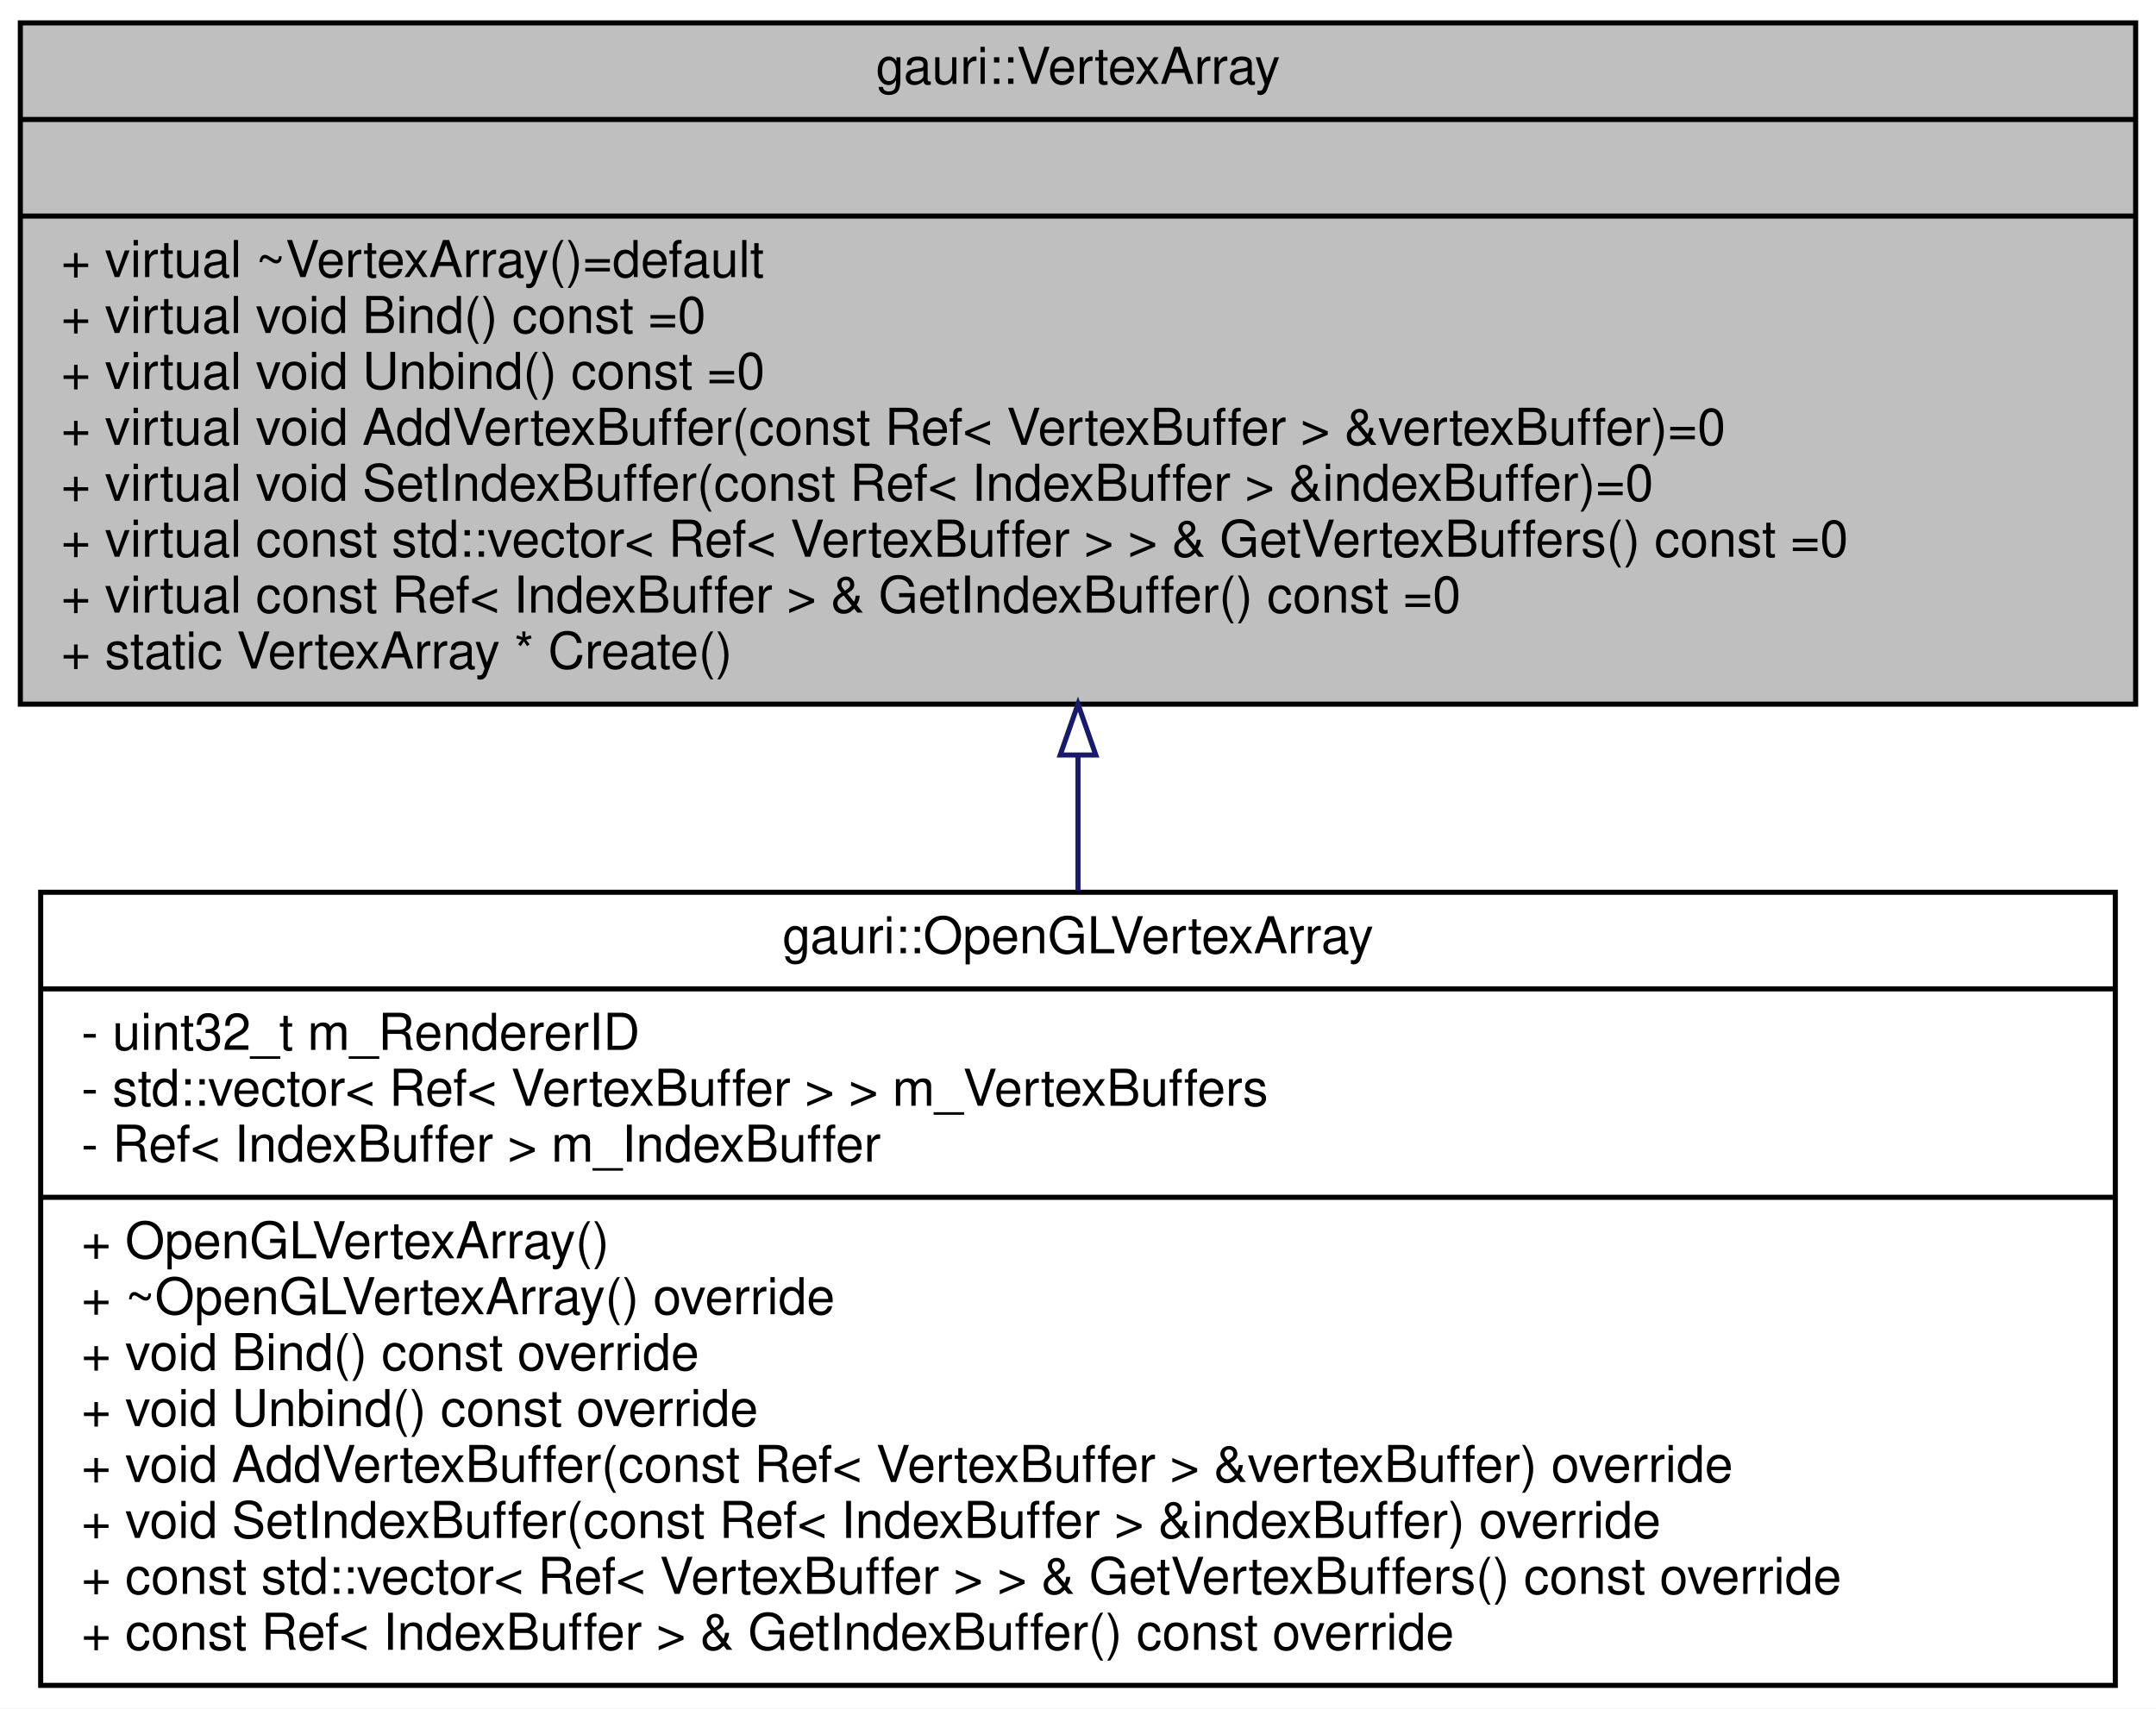
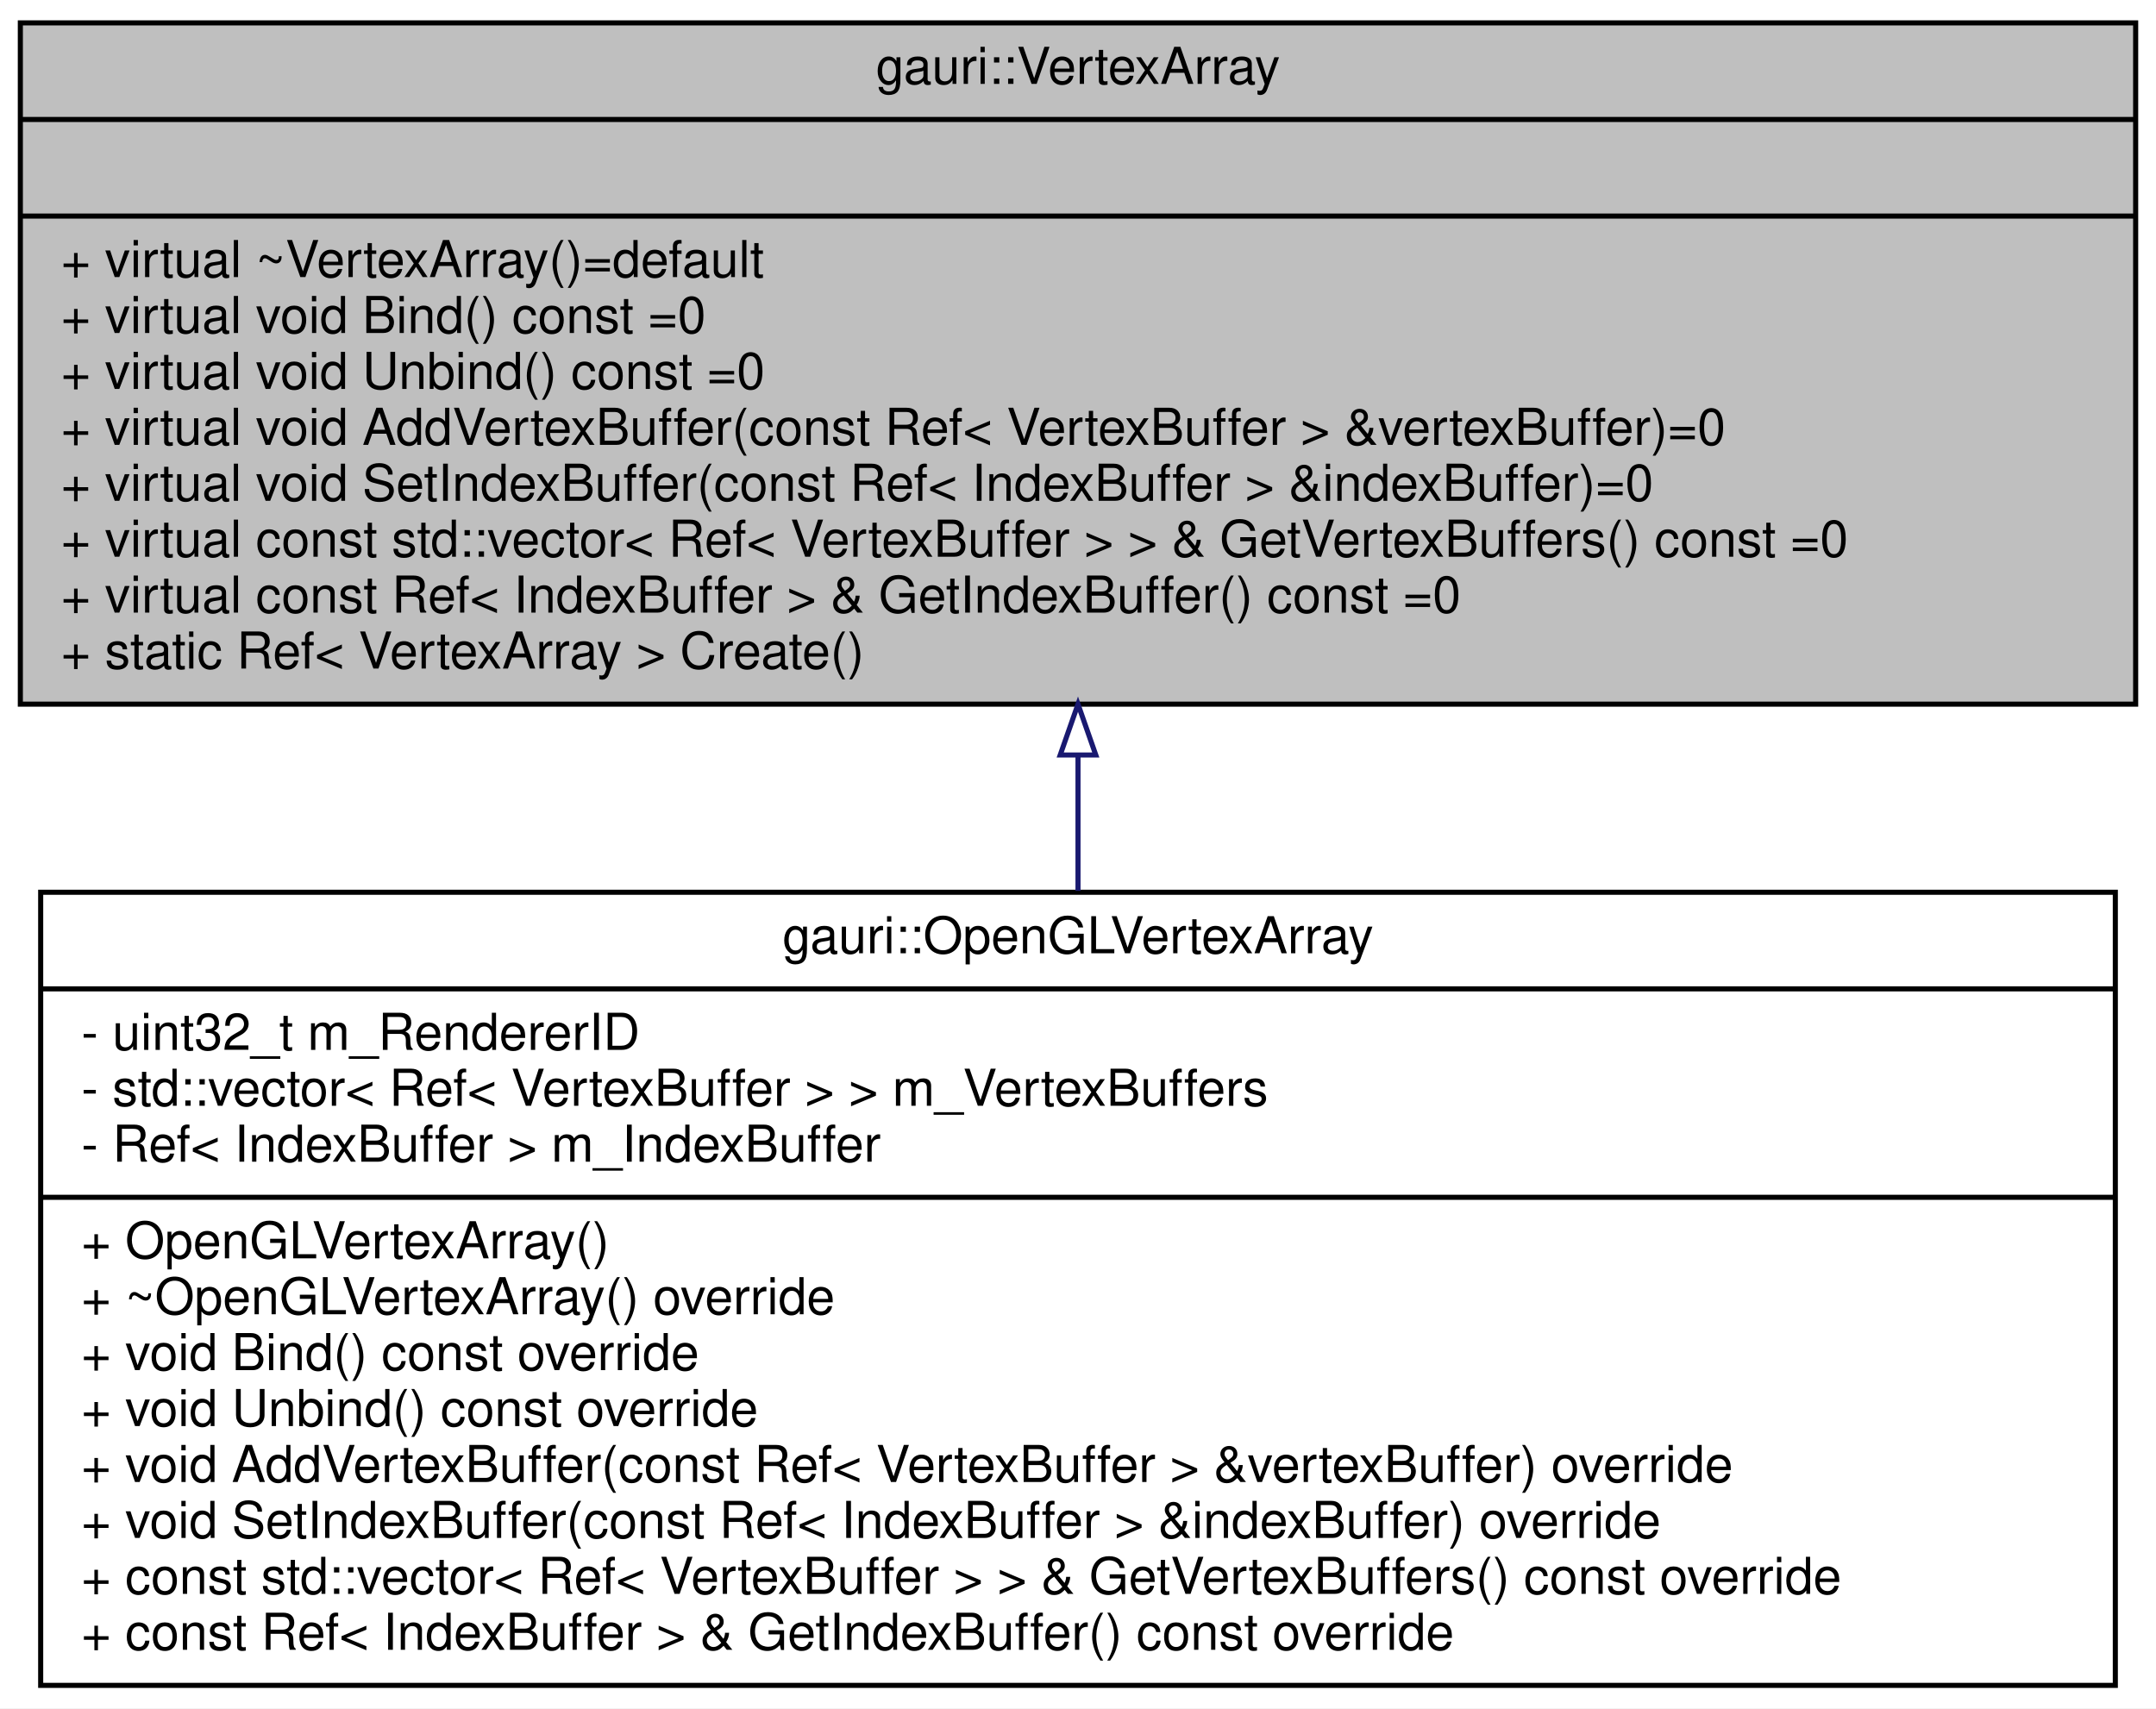
<svg xmlns="http://www.w3.org/2000/svg" xmlns:xlink="http://www.w3.org/1999/xlink" width="424pt" height="336pt" viewBox="0.00 0.00 424.00 336.00">
  <g id="graph0" class="graph" transform="scale(1 1) rotate(0) translate(4 332)">
    <polygon fill="white" stroke="transparent" points="-4,4 -4,-332 420,-332 420,4 -4,4" />
    <g id="node1" class="node">
      <g id="a_node1">
        <a xlink:title=" ">
          <polygon fill="#bfbfbf" stroke="black" points="0,-193.5 0,-327.5 416,-327.5 416,-193.5 0,-193.5" />
          <text text-anchor="middle" x="208" y="-315.5" font-family="Helvetica,sans-Serif" font-size="10.00">gauri::VertexArray</text>
          <polyline fill="none" stroke="black" points="0,-308.5 416,-308.5 " />
          <text text-anchor="middle" x="208" y="-296.5" font-family="Helvetica,sans-Serif" font-size="10.00"> </text>
          <polyline fill="none" stroke="black" points="0,-289.5 416,-289.5 " />
          <text text-anchor="start" x="8" y="-277.5" font-family="Helvetica,sans-Serif" font-size="10.00">+ virtual ~VertexArray()=default</text>
          <text text-anchor="start" x="8" y="-266.5" font-family="Helvetica,sans-Serif" font-size="10.00">+ virtual void Bind() const =0</text>
          <text text-anchor="start" x="8" y="-255.5" font-family="Helvetica,sans-Serif" font-size="10.00">+ virtual void Unbind() const =0</text>
          <text text-anchor="start" x="8" y="-244.5" font-family="Helvetica,sans-Serif" font-size="10.00">+ virtual void AddVertexBuffer(const Ref&lt; VertexBuffer &gt; &amp;vertexBuffer)=0</text>
          <text text-anchor="start" x="8" y="-233.5" font-family="Helvetica,sans-Serif" font-size="10.00">+ virtual void SetIndexBuffer(const Ref&lt; IndexBuffer &gt; &amp;indexBuffer)=0</text>
          <text text-anchor="start" x="8" y="-222.5" font-family="Helvetica,sans-Serif" font-size="10.00">+ virtual const std::vector&lt; Ref&lt; VertexBuffer &gt; &gt; &amp; GetVertexBuffers() const =0</text>
          <text text-anchor="start" x="8" y="-211.5" font-family="Helvetica,sans-Serif" font-size="10.00">+ virtual const Ref&lt; IndexBuffer &gt; &amp; GetIndexBuffer() const =0</text>
-           <text text-anchor="start" x="8" y="-200.5" font-family="Helvetica,sans-Serif" font-size="10.00">+ static VertexArray * Create()</text>
+           <text text-anchor="start" x="8" y="-200.5" font-family="Helvetica,sans-Serif" font-size="10.00">+ static Ref&lt; VertexArray &gt; Create()</text>
        </a>
      </g>
    </g>
    <g id="node2" class="node">
      <g id="a_node2">
        <a xlink:href="classgauri_1_1OpenGLVertexArray.html" target="_top" xlink:title=" ">
          <polygon fill="white" stroke="black" points="4,-0.5 4,-156.5 412,-156.5 412,-0.5 4,-0.5" />
          <text text-anchor="middle" x="208" y="-144.5" font-family="Helvetica,sans-Serif" font-size="10.00">gauri::OpenGLVertexArray</text>
          <polyline fill="none" stroke="black" points="4,-137.5 412,-137.5 " />
          <text text-anchor="start" x="12" y="-125.5" font-family="Helvetica,sans-Serif" font-size="10.00">- uint32_t m_RendererID</text>
          <text text-anchor="start" x="12" y="-114.5" font-family="Helvetica,sans-Serif" font-size="10.00">- std::vector&lt; Ref&lt; VertexBuffer &gt; &gt; m_VertexBuffers</text>
          <text text-anchor="start" x="12" y="-103.5" font-family="Helvetica,sans-Serif" font-size="10.00">- Ref&lt; IndexBuffer &gt; m_IndexBuffer</text>
          <polyline fill="none" stroke="black" points="4,-96.5 412,-96.5 " />
          <text text-anchor="start" x="12" y="-84.5" font-family="Helvetica,sans-Serif" font-size="10.00">+ OpenGLVertexArray()</text>
          <text text-anchor="start" x="12" y="-73.5" font-family="Helvetica,sans-Serif" font-size="10.00">+ ~OpenGLVertexArray() override</text>
          <text text-anchor="start" x="12" y="-62.5" font-family="Helvetica,sans-Serif" font-size="10.00">+ void Bind() const override</text>
          <text text-anchor="start" x="12" y="-51.5" font-family="Helvetica,sans-Serif" font-size="10.00">+ void Unbind() const override</text>
          <text text-anchor="start" x="12" y="-40.5" font-family="Helvetica,sans-Serif" font-size="10.00">+ void AddVertexBuffer(const Ref&lt; VertexBuffer &gt; &amp;vertexBuffer) override</text>
          <text text-anchor="start" x="12" y="-29.5" font-family="Helvetica,sans-Serif" font-size="10.00">+ void SetIndexBuffer(const Ref&lt; IndexBuffer &gt; &amp;indexBuffer) override</text>
          <text text-anchor="start" x="12" y="-18.5" font-family="Helvetica,sans-Serif" font-size="10.00">+ const std::vector&lt; Ref&lt; VertexBuffer &gt; &gt; &amp; GetVertexBuffers() const override</text>
          <text text-anchor="start" x="12" y="-7.5" font-family="Helvetica,sans-Serif" font-size="10.00">+ const Ref&lt; IndexBuffer &gt; &amp; GetIndexBuffer() const override</text>
        </a>
      </g>
    </g>
    <g id="edge1" class="edge">
      <path fill="none" stroke="midnightblue" d="M208,-183.3C208,-174.52 208,-165.57 208,-156.78" />
      <polygon fill="none" stroke="midnightblue" points="204.5,-183.5 208,-193.5 211.5,-183.5 204.5,-183.5" />
    </g>
  </g>
</svg>
